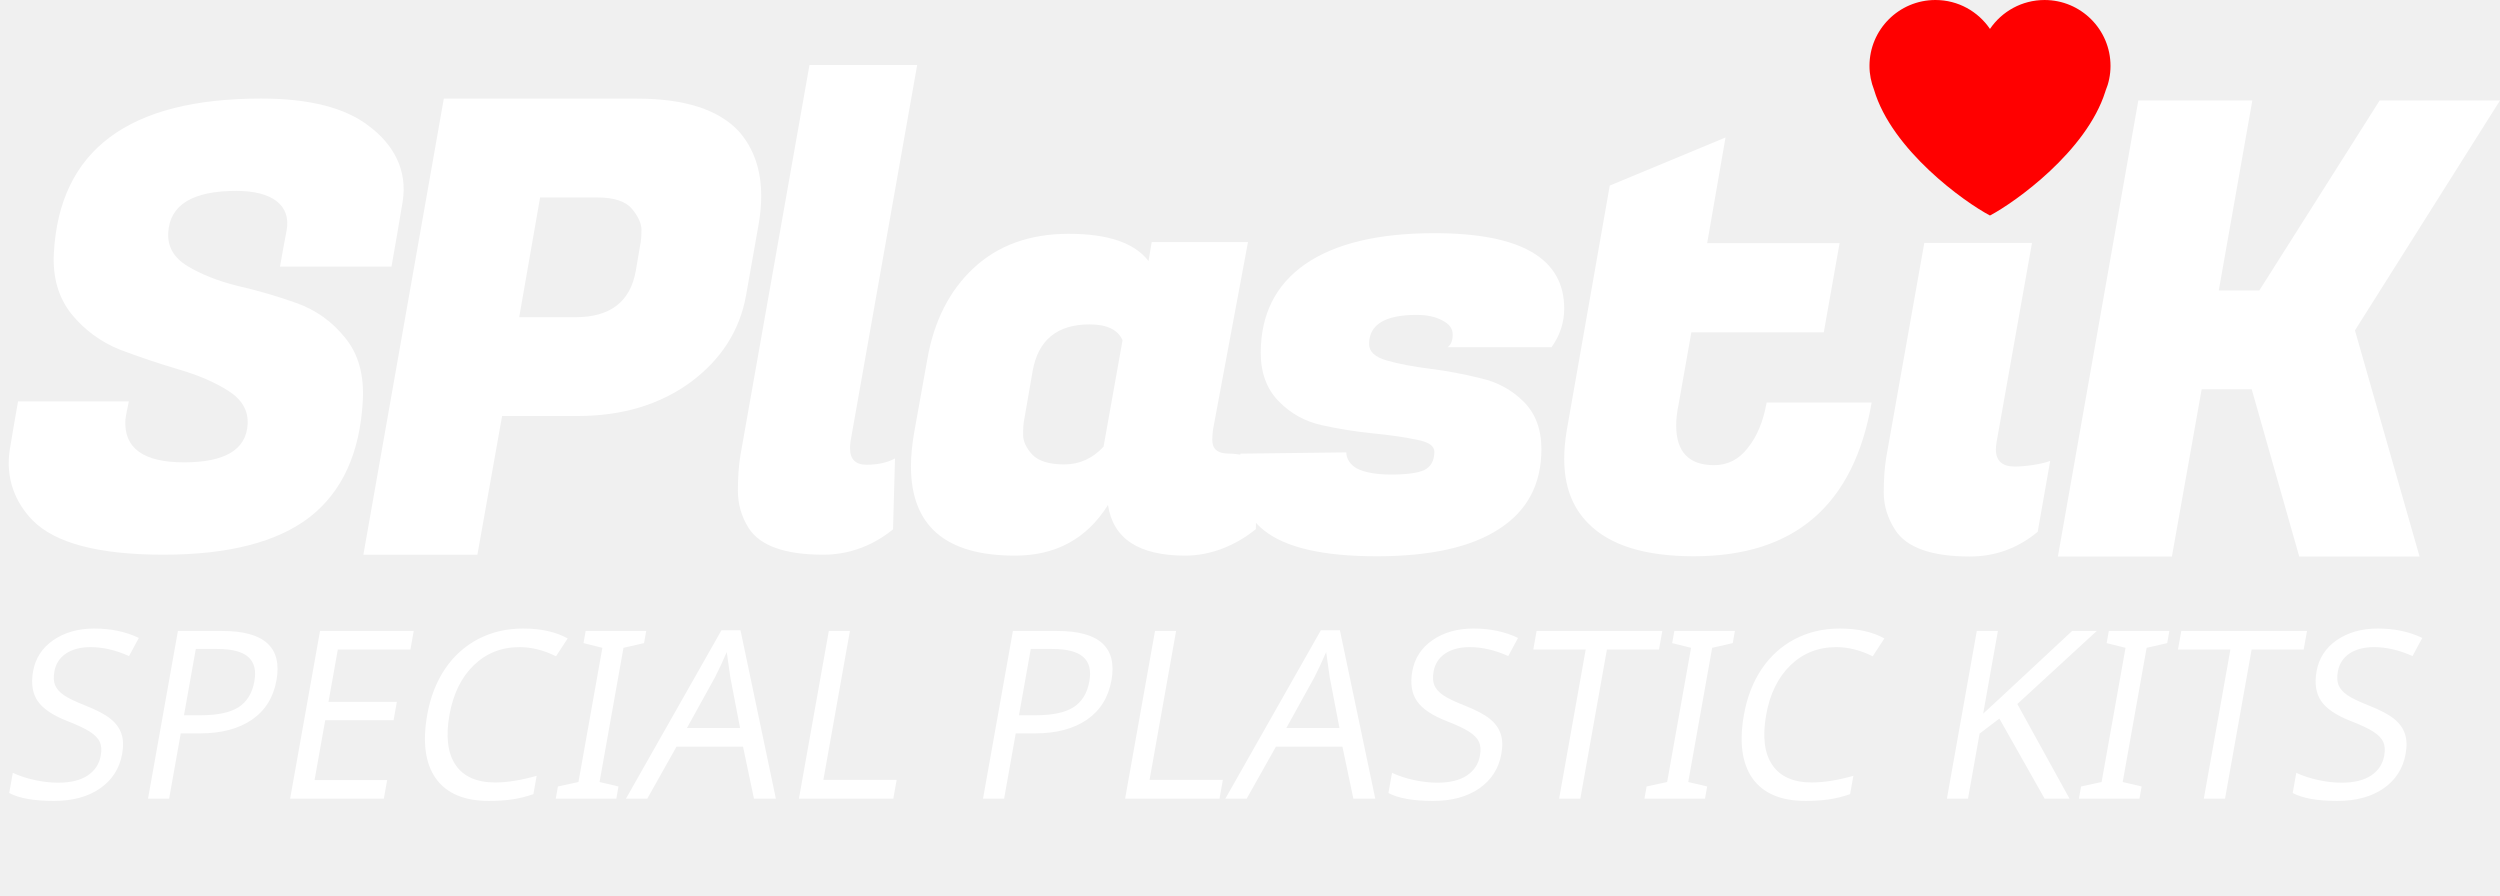
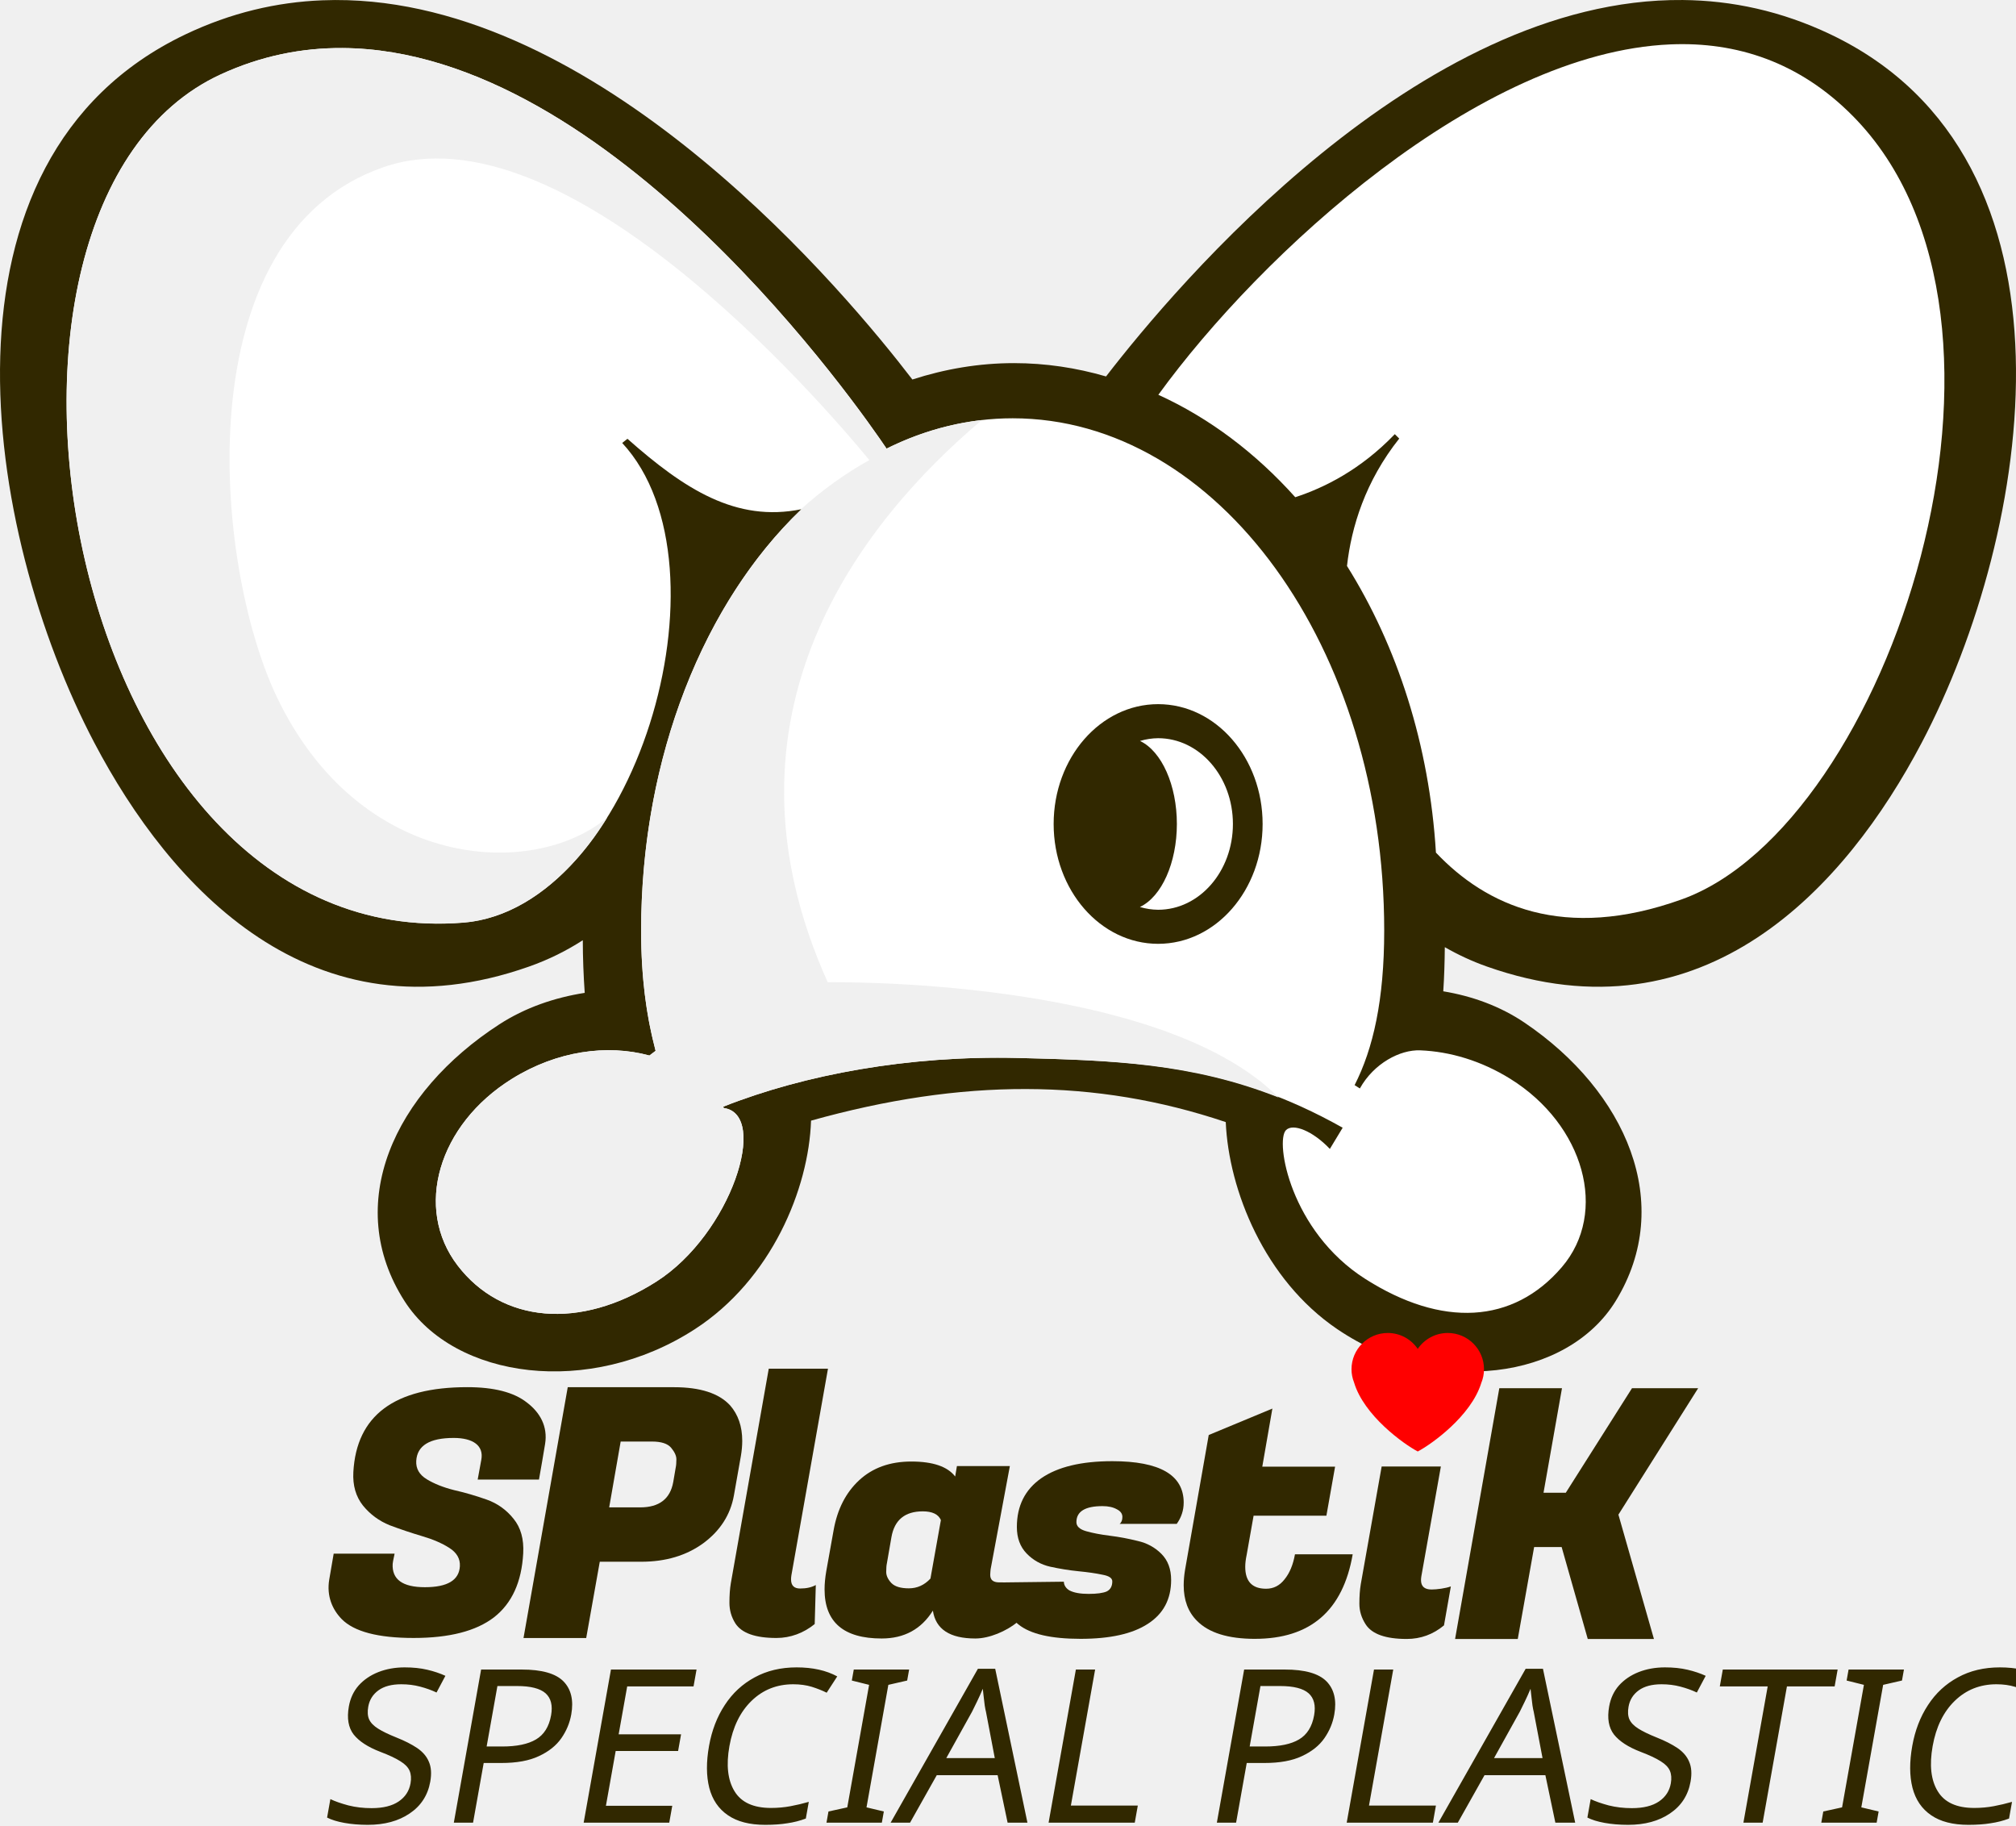
- <svg xmlns="http://www.w3.org/2000/svg" width="324.142" height="116.087" viewBox="0 0 324.142 116.087" fill="none" version="1.1" id="svg6" xml:space="preserve">
-   <defs id="defs6" />
-   <path d="m 202.811,40.007 c 0,1.807 -0.548,3.477 -1.643,5.011 h -13.471 c 0.438,-0.329 0.657,-0.876 0.657,-1.643 0,-0.767 -0.438,-1.369 -1.314,-1.807 -0.876,-0.493 -1.999,-0.739 -3.368,-0.739 -4.107,0 -6.161,1.26 -6.161,3.778 0,0.986 0.767,1.698 2.3,2.136 1.533,0.438 3.395,0.794 5.586,1.068 2.19,0.274 4.381,0.685 6.571,1.232 2.19,0.493 4.052,1.506 5.586,3.039 1.533,1.533 2.3,3.587 2.3,6.161 0,4.545 -1.834,7.995 -5.503,10.35 -3.614,2.355 -8.899,3.532 -15.853,3.532 -6.955,0 -11.828,-1.123 -14.621,-3.368 -2.19,-1.752 -3.286,-4.162 -3.286,-7.228 0,-0.876 0.082,-1.78 0.246,-2.711 l 13.718,-0.164 c 0,0.91 0.62,1.653 1.314,2.054 1.04,0.548 2.546,0.821 4.518,0.821 1.971,0 3.395,-0.192 4.271,-0.575 0.876,-0.438 1.314,-1.232 1.314,-2.382 0,-0.767 -0.767,-1.287 -2.3,-1.561 -1.533,-0.329 -3.423,-0.602 -5.668,-0.821 -2.19,-0.219 -4.408,-0.575 -6.653,-1.068 -2.19,-0.493 -4.052,-1.533 -5.586,-3.121 -1.533,-1.588 -2.3,-3.669 -2.3,-6.243 0,-4.983 1.917,-8.816 5.75,-11.5 3.888,-2.683 9.474,-4.025 16.757,-4.025 11.226,0 16.839,3.258 16.839,9.775 z" style="fill:#ffffff;fill-opacity:1;stroke:none;stroke-width:3.423" id="path2" />
-   <path d="m 110.212,58.12 c 0,1.424 0.712,2.136 2.136,2.136 1.479,0 2.711,-0.274 3.696,-0.821 l -0.257,9.201 c -2.628,2.136 -5.739,3.284 -9.025,3.284 -4.983,0 -8.214,-1.15 -9.693,-3.45 -0.931,-1.479 -1.396,-3.094 -1.396,-4.846 0,-1.752 0.11,-3.286 0.329,-4.6 L 104.955,8.424 h 13.964 l -8.625,48.71 c -0.055,0.329 -0.082,0.657 -0.082,0.986 z" fill="#ffffff" id="path6" style="fill:#ffffff;fill-opacity:1;stroke:none;stroke-width:3.423" />
-   <path d="m 250.941,-2.4473504e-6 c -4.721,0 -8.55,3.829 -8.55,8.55 0,1.088 0.218,2.124 0.588,3.082 2.317,7.843 11.72,14.567 15.034,16.311 3.279,-1.726 12.514,-8.327 14.954,-16.063 0.066,-0.211 0.13,-0.422 0.187,-0.635 -0.046,0.174 -0.094,0.349 -0.147,0.521 0.404,-0.993 0.635,-2.077 0.635,-3.215 0,-4.721 -3.829,-8.55 -8.55,-8.55 -2.942,0 -5.541,1.487 -7.079,3.75 C 256.476,1.488 253.883,-2.4473504e-6 250.941,-2.4473504e-6 Z" style="fill:#ff0000;stroke-width:3.423" id="path8" />
-   <path d="m 261.245,60.491 c 1.259,0 3.357,-0.274 4.575,-0.729 l -1.618,9.189 c -2.574,2.136 -5.503,3.204 -8.789,3.204 -4.983,0 -8.214,-1.15 -9.693,-3.45 -0.986,-1.533 -1.479,-3.149 -1.479,-4.846 0,-1.752 0.11,-3.286 0.329,-4.6 l 4.928,-27.764 h 13.964 l -4.6,25.874 c -0.055,0.329 -0.082,0.63 -0.082,0.904 0,1.479 0.821,2.218 2.464,2.218 z" fill="#ffffff" id="path9" style="fill:#ffffff;fill-opacity:1;stroke:none;stroke-width:3.423" />
-   <path d="m 16.256,54.44 c -0.201,3.671 2.333,5.507 7.6,5.507 5.321,0 8.071,-1.649 8.252,-4.948 0.096,-1.756 -0.73,-3.193 -2.478,-4.31 C 27.883,49.572 25.725,48.641 23.159,47.896 20.646,47.151 18.111,46.299 15.557,45.342 13.058,44.331 10.961,42.788 9.265,40.713 7.572,38.584 6.812,35.95 6.983,32.811 7.713,19.456 16.672,12.778 33.858,12.778 c 6.279,0 10.949,1.197 14.01,3.592 3.118,2.341 5.013,5.663 4.332,9.817 -0.487,2.97 -0.92,5.427 -1.441,8.38 H 36.304 c 0.266,-1.505 0.508,-2.883 0.846,-4.629 0.657,-3.401 -1.978,-5.188 -6.5,-5.188 -5.693,0 -8.639,1.809 -8.837,5.427 -0.099,1.809 0.727,3.246 2.478,4.31 1.751,1.064 3.886,1.916 6.405,2.554 2.575,0.585 5.142,1.33 7.699,2.235 2.558,0.905 4.683,2.421 6.376,4.549 1.696,2.075 2.452,4.789 2.269,8.141 -0.369,6.758 -2.666,11.786 -6.89,15.085 -4.221,3.246 -10.535,4.869 -18.942,4.869 -8.407,0 -14.072,-1.49 -16.995,-4.47 C 2.046,65.215 0.651,62.083 1.286,58.192 1.652,55.948 1.974,54.124 2.34,52.046 h 14.366 c -0.145,0.822 -0.367,1.583 -0.45,2.394 z" style="fill:#ffffff;fill-opacity:1;stroke:none;stroke-width:3.326" id="path18" />
-   <path d="M 74.875,53.941 H 65.101 L 61.897,71.929 H 47.112 L 57.544,12.788 h 25.053 c 6.188,0 10.596,1.424 13.225,4.271 1.917,2.19 2.875,4.983 2.875,8.378 0,1.15 -0.11,2.355 -0.329,3.614 l -1.643,9.282 c -0.821,4.545 -3.231,8.296 -7.228,11.253 -3.998,2.902 -8.871,4.353 -14.621,4.353 z m 2.546,-28.339 h -7.393 l -2.711,15.525 h 7.311 c 4.49,0 7.092,-1.999 7.803,-5.996 l 0.575,-3.368 c 0.11,-0.493 0.164,-1.15 0.164,-1.971 0,-0.821 -0.411,-1.725 -1.232,-2.711 -0.821,-0.986 -2.327,-1.479 -4.518,-1.479 z" style="fill:#ffffff;fill-opacity:1;stroke:none;stroke-width:3.423" id="path19" />
-   <path d="m 324.142,13.025 -18.806,29.812 8.377,29.319 H 298.11 L 291.95,50.474 h -6.488 l -3.86,21.681 h -14.783 l 10.43,-59.13 h 14.783 l -4.353,24.638 h 5.256 l 15.604,-24.638 z" style="fill:#ffffff;fill-opacity:1;stroke:none;stroke-width:3.422" id="path20" />
-   <path d="m 219.625,72.124 c -6.343,0 -10.909,-1.422 -13.697,-4.265 -2.078,-2.078 -3.117,-4.867 -3.117,-8.366 0,-1.148 0.11,-2.379 0.328,-3.691 l 5.577,-31.742 15.01,-6.234 -2.379,13.697 h 17.17 l -2.051,11.565 h -17.17 l -1.64,9.268 c -0.219,1.039 -0.328,1.968 -0.328,2.789 0,3.445 1.64,5.167 4.921,5.167 1.75,0 3.199,-0.738 4.347,-2.215 1.203,-1.476 2.023,-3.445 2.461,-5.905 h 13.615 c -2.297,13.287 -9.979,19.931 -23.048,19.931 z" style="fill:#ffffff;fill-opacity:1;stroke:none;stroke-width:3.417" id="path21" />
-   <path d="m 159.331,58.809 c 1.479,0 2.711,0.566 3.696,0.018 l -0.198,9.779 c -2.629,2.136 -5.864,3.436 -9.15,3.436 -6.024,0 -9.364,-2.19 -10.021,-6.571 -2.738,4.381 -6.763,6.571 -12.075,6.571 -8.981,0 -13.471,-3.861 -13.471,-11.582 0,-1.314 0.137,-2.765 0.411,-4.353 l 1.725,-9.61 c 0.876,-4.928 2.875,-8.844 5.996,-11.746 3.176,-2.957 7.283,-4.436 12.321,-4.436 5.093,0 8.543,1.177 10.35,3.532 l 0.411,-2.464 h 12.485 l -4.534,24.306 c -0.055,0.329 -0.054,0.658 -0.082,0.986 -0.078,0.926 0.053,2.136 2.136,2.136 z M 132.815,54.3 c -0.11,0.493 -0.164,1.177 -0.164,2.054 0,0.876 0.411,1.752 1.232,2.629 0.821,0.821 2.19,1.232 4.107,1.232 1.971,0 3.669,-0.767 5.093,-2.3 l 2.464,-13.8 c -0.602,-1.369 -2.026,-2.054 -4.271,-2.054 -4.217,0 -6.681,2.026 -7.393,6.078 z" style="fill:#ffffff;fill-opacity:1;stroke:none;stroke-width:3.423" id="path22" />
-   <path d="m 15.841,97.734 q -0.506,2.84 -2.85,4.476 -2.344,1.636 -6.002,1.636 -3.866,0 -5.795,-1.026 l 0.467,-2.617 q 1.277,0.595 2.852,0.937 1.59,0.342 3.017,0.342 2.439,0 3.84,-0.937 1.401,-0.937 1.693,-2.573 0.194,-1.086 -0.128,-1.785 Q 12.613,95.489 11.666,94.879 10.733,94.269 8.745,93.496 5.922,92.395 4.893,90.908 3.867,89.406 4.289,87.042 q 0.453,-2.543 2.625,-4.045 2.186,-1.502 5.309,-1.502 3.257,0 5.776,1.219 l -1.267,2.35 q -2.589,-1.16 -4.998,-1.16 -1.933,0 -3.182,0.833 -1.234,0.833 -1.502,2.335 -0.191,1.071 0.098,1.785 0.307,0.699 1.14,1.279 0.848,0.58 2.738,1.324 2.265,0.892 3.304,1.74 1.041,0.833 1.41,1.933 0.372,1.086 0.101,2.602 z m 20.006,-9.532 q -0.594,3.331 -3.187,5.116 -2.591,1.77 -6.725,1.77 H 23.436 l -1.508,8.462 h -2.736 l 3.876,-21.741 h 5.755 q 8.164,0 7.024,6.395 z m -11.992,4.536 h 2.186 q 3.242,0 4.885,-1.041 1.646,-1.056 2.059,-3.376 0.374,-2.097 -0.794,-3.138 -1.168,-1.041 -4.038,-1.041 h -2.766 z m 25.911,10.811 H 37.617 l 3.876,-21.741 h 12.15 l -0.429,2.409 h -9.413 l -1.209,6.781 h 8.863 l -0.424,2.379 h -8.863 l -1.384,7.763 h 9.413 z M 67.366,83.904 q -3.51,0 -5.936,2.35 -2.426,2.35 -3.153,6.424 -0.75,4.209 0.79,6.499 1.543,2.275 5.141,2.275 2.32,0 5.373,-0.863 l -0.424,2.379 q -1.473,0.506 -2.784,0.684 -1.313,0.193 -2.979,0.193 -4.803,0 -6.886,-2.915 -2.065,-2.93 -1.111,-8.283 0.599,-3.361 2.284,-5.889 1.7,-2.528 4.308,-3.896 2.623,-1.368 5.835,-1.368 3.45,0 5.78,1.279 l -1.514,2.32 Q 69.701,83.904 67.366,83.904 Z m 12.544,19.645 h -7.852 l 0.281,-1.576 2.661,-0.58 3.102,-17.399 -2.449,-0.61 0.281,-1.576 h 7.852 l -0.281,1.576 -2.667,0.61 -3.102,17.399 2.454,0.58 z m 17.845,0 -1.416,-6.737 h -8.625 l -3.788,6.737 H 81.159 L 93.542,81.718 h 2.469 l 4.585,21.831 z M 95.953,94.388 94.689,87.8 94.228,84.543 q -0.764,1.785 -1.517,3.257 l -3.643,6.588 z m 7.632,9.161 3.876,-21.741 h 2.736 l -3.441,19.303 h 9.503 l -0.435,2.439 z m 40.523,-15.347 q -0.594,3.331 -3.187,5.116 -2.591,1.77 -6.725,1.77 h -2.498 l -1.508,8.462 h -2.736 l 3.876,-21.741 h 5.755 q 8.164,0 7.024,6.395 z m -11.992,4.536 h 2.186 q 3.242,0 4.885,-1.041 1.646,-1.056 2.059,-3.376 0.374,-2.097 -0.794,-3.138 -1.168,-1.041 -4.038,-1.041 h -2.766 z m 13.762,10.811 3.876,-21.741 h 2.736 l -3.441,19.303 h 9.503 l -0.435,2.439 z m 29.593,0 -1.416,-6.737 h -8.625 l -3.788,6.737 h -2.766 L 171.258,81.718 h 2.469 l 4.585,21.831 z m -1.802,-9.161 -1.264,-6.588 -0.46,-3.257 q -0.764,1.785 -1.517,3.257 l -3.643,6.588 z m 20.996,3.346 q -0.506,2.84 -2.85,4.476 -2.344,1.636 -6.002,1.636 -3.866,0 -5.795,-1.026 l 0.467,-2.617 q 1.277,0.595 2.852,0.937 1.59,0.342 3.017,0.342 2.439,0 3.84,-0.937 1.401,-0.937 1.693,-2.573 0.194,-1.086 -0.128,-1.785 -0.322,-0.699 -1.269,-1.309 -0.932,-0.61 -2.921,-1.383 -2.823,-1.1 -3.851,-2.588 -1.026,-1.502 -0.605,-3.866 0.453,-2.543 2.625,-4.045 2.186,-1.502 5.309,-1.502 3.257,0 5.776,1.219 l -1.266,2.35 q -2.589,-1.16 -4.998,-1.16 -1.933,0 -3.182,0.833 -1.234,0.833 -1.502,2.335 -0.191,1.071 0.098,1.785 0.307,0.699 1.14,1.279 0.848,0.58 2.738,1.324 2.265,0.892 3.304,1.74 1.041,0.833 1.41,1.933 0.372,1.086 0.101,2.602 z m 10.236,5.815 h -2.751 l 3.446,-19.332 h -6.796 l 0.429,-2.409 h 16.299 l -0.429,2.409 h -6.751 z m 16.165,0 h -7.852 l 0.281,-1.576 2.661,-0.58 3.102,-17.399 -2.449,-0.61 0.281,-1.576 h 7.852 l -0.281,1.576 -2.667,0.61 -3.102,17.399 2.454,0.58 z m 17.02,-19.645 q -3.51,0 -5.936,2.35 -2.426,2.35 -3.153,6.424 -0.75,4.209 0.79,6.499 1.543,2.275 5.141,2.275 2.32,0 5.373,-0.863 l -0.424,2.379 q -1.473,0.506 -2.784,0.684 -1.313,0.193 -2.979,0.193 -4.803,0 -6.886,-2.915 -2.065,-2.93 -1.111,-8.283 0.599,-3.361 2.284,-5.889 1.7,-2.528 4.308,-3.896 2.623,-1.368 5.835,-1.368 3.45,0 5.78,1.279 l -1.514,2.32 q -2.39,-1.19 -4.725,-1.19 z m 30.24,19.645 h -3.227 l -5.868,-10.38 -2.563,1.948 -1.503,8.432 h -2.736 l 3.876,-21.741 h 2.736 l -1.911,10.722 2.242,-2.067 9.291,-8.655 h 3.197 l -10.299,9.473 z m 9.071,0 h -7.852 l 0.281,-1.576 2.661,-0.58 3.102,-17.399 -2.449,-0.61 0.281,-1.576 h 7.852 l -0.281,1.576 -2.667,0.61 -3.102,17.399 2.454,0.58 z m 11.094,0 h -2.751 l 3.446,-19.332 h -6.796 l 0.429,-2.409 h 16.299 l -0.429,2.409 h -6.751 z m 23.418,-5.815 q -0.506,2.84 -2.85,4.476 -2.344,1.636 -6.002,1.636 -3.866,0 -5.795,-1.026 l 0.467,-2.617 q 1.277,0.595 2.852,0.937 1.59,0.342 3.017,0.342 2.439,0 3.84,-0.937 1.401,-0.937 1.693,-2.573 0.194,-1.086 -0.128,-1.785 -0.322,-0.699 -1.269,-1.309 -0.932,-0.61 -2.921,-1.383 -2.823,-1.1 -3.851,-2.588 -1.026,-1.502 -0.605,-3.866 0.453,-2.543 2.625,-4.045 2.186,-1.502 5.309,-1.502 3.257,0 5.776,1.219 l -1.266,2.35 q -2.589,-1.16 -4.998,-1.16 -1.933,0 -3.182,0.833 -1.234,0.833 -1.502,2.335 -0.191,1.071 0.098,1.785 0.307,0.699 1.14,1.279 0.848,0.58 2.738,1.324 2.265,0.892 3.304,1.74 1.041,0.833 1.41,1.933 0.372,1.086 0.101,2.602 z" id="text22" style="font-size:30.191px;font-family:'Alumni Sans';-inkscape-font-specification:'Alumni Sans, @wght=300';font-variation-settings:'wght' 300;fill:#ffffff;stroke-width:8.436" aria-label="SPECIAL PLASTIC KITS" />
+ <svg xmlns="http://www.w3.org/2000/svg" width="160.475mm" height="145.269mm" viewBox="0 0 160.475 145.269" version="1.1" id="svg1" xml:space="preserve">
+   <defs id="defs1" />
+   <g id="layer3" style="display:inline" transform="translate(-24.749,-110.1167)">
+     <path d="m 158.699,110.118 c -21.011,-0.195 -40.359,22.762 -45.908,29.959 -2.364,-0.688 -4.815,-1.06 -7.333,-1.06 -2.787,0 -5.49,0.466 -8.084,1.303 -5.226,-6.82 -24.167,-29.551 -44.954,-30.188 -0.671,-0.021 -1.343,-0.018 -2.017,0.009 -3.609,0.143 -7.261,0.982 -10.895,2.714 -20.821,9.919 -16.065,39.6 -7.253,56.371 6.035,11.487 17.306,23.923 34.612,17.815 1.578,-0.557 2.994,-1.268 4.273,-2.095 0.002,1.413 0.058,2.81 0.153,4.19 -2.392,0.375 -4.732,1.169 -6.799,2.507 -8.39,5.434 -12.488,14.321 -7.537,22.034 3.982,6.204 14.71,7.662 23.099,2.228 6.105,-3.954 9.075,-11.186 9.252,-16.6 12.024,-3.365 22.628,-3.381 33.012,0.116 0.233,5.415 3.084,12.551 8.871,16.474 8.052,5.459 18.348,3.994 22.17,-2.238 4.751,-7.748 0.818,-16.675 -7.234,-22.134 -1.974,-1.338 -4.209,-2.133 -6.493,-2.511 0.078,-1.158 0.111,-2.332 0.123,-3.513 1.032,0.591 2.14,1.115 3.35,1.542 17.306,6.108 28.577,-6.328 34.612,-17.815 8.811,-16.772 13.568,-46.452 -7.253,-56.371 -3.928,-1.871 -7.876,-2.701 -11.767,-2.737 z" style="display:inline;opacity:1;fill:#312800;fill-opacity:1;stroke:none;stroke-width:0.529" id="path14" />
+   </g>
+   <g id="layer2" style="display:inline" transform="translate(-24.749,-110.1167)">
+     <path d="m 157.712,113.65 c -15.212,0.642 -32.589,16.628 -40.758,27.887 4.054,1.846 7.739,4.626 10.898,8.151 2.284,-0.742 5.198,-2.178 7.924,-5.017 l 0.353,0.35 c -2.701,3.399 -3.809,7.03 -4.159,10.14 4.002,6.383 6.558,14.233 7.08,22.811 3.981,4.21 10.163,7.096 19.564,3.724 16.493,-5.917 29.707,-46.1 13.616,-62.352 -4.254,-4.297 -9.252,-5.917 -14.517,-5.694 z" style="opacity:1;fill:#ffffff;fill-opacity:1;stroke:none;stroke-width:0.529" id="path7" />
+     <path d="m 52.015,113.94 c -3.222,-0.021 -6.472,0.615 -9.692,2.096 -22.652,10.42 -12.641,70.09 19.326,67.505 13.569,-1.097 21.746,-28.33 12.627,-38.171 l 0.419,-0.33 c 4.524,4.001 8.635,6.666 13.852,5.603 -7.708,7.359 -12.76,19.631 -12.76,33.535 -4e-6,3.92 0.466,7.022 1.151,9.57 l -0.495,0.375 c -3.374,-0.92 -7.371,-0.364 -10.936,1.852 -5.882,3.656 -7.819,10.311 -4.327,14.865 3.492,4.554 9.708,5.175 15.824,1.271 5.952,-3.799 8.994,-13.305 5.356,-13.811 l -0.039,-0.106 c 6.503,-2.572 14.784,-4.082 23.433,-3.877 9.464,0.225 16.909,0.507 25.872,5.552 l -1.02,1.687 c -1.358,-1.435 -2.939,-2.066 -3.496,-1.491 -0.862,0.891 0.344,8.025 6.296,11.824 6.116,3.904 11.791,3.6 15.665,-0.922 3.733,-4.358 1.777,-11.336 -4.105,-14.992 -2.303,-1.432 -4.787,-2.17 -7.167,-2.265 -1.596,-0.064 -3.689,1.031 -4.804,3.033 l -0.418,-0.264 c 1.478,-2.904 2.356,-6.761 2.356,-12.301 0,-22.517 -13.241,-40.771 -29.573,-40.771 -3.525,0 -6.905,0.855 -10.04,2.415 -1.962,-2.916 -21.875,-31.739 -43.304,-31.882 z" style="opacity:1;fill:#ffffff;fill-opacity:1;stroke:none;stroke-width:0.53" id="path8" />
+     <path id="path15" style="display:inline;fill:#312800;fill-opacity:1;stroke:none;stroke-width:0.545;stroke-dasharray:none;stroke-opacity:1" d="m 116.937,166.158 a 8.317,9.537 0 0 0 -8.317,9.537 8.317,9.537 0 0 0 8.317,9.538 8.317,9.537 0 0 0 8.317,-9.538 8.317,9.537 0 0 0 -8.317,-9.537 z m 0,2.71 a 5.953,6.827 0 0 1 5.953,6.827 5.953,6.827 0 0 1 -5.953,6.827 5.953,6.827 0 0 1 -1.451,-0.22 4.01,6.861 0 0 0 2.943,-6.607 4.01,6.861 0 0 0 -2.935,-6.609 5.953,6.827 0 0 1 1.443,-0.218 z" />
+   </g>
+   <g id="layer4" style="display:inline" transform="translate(-24.749,-80.93083)">
+     <path d="m 52.015,84.755 c -3.222,-0.021 -6.472,0.615 -9.692,2.096 -22.652,10.42 -12.648,70.096 19.319,67.511 4.642,-0.375 8.816,-4.018 11.433,-8.355 -5.877,4.915 -19.712,4.242 -26.314,-9.657 -5.003,-10.534 -7.335,-36.649 8.526,-42.119 14.314,-4.937 34.419,18.179 38.664,23.316 -1.867,1.042 -3.706,2.337 -5.451,3.918 0.016,-0.003 0.031,-0.005 0.047,-0.008 -4.134,3.946 -7.5,9.321 -9.736,15.588 -1.934,5.418 -3.031,11.506 -3.031,17.953 -4e-6,3.745 0.432,6.728 1.067,9.21 0.03,0.116 0.053,0.247 0.084,0.36 l -0.037,0.027 -0.451,0.341 c -3.374,-0.92 -7.371,-0.364 -10.936,1.852 -5.882,3.656 -7.819,10.311 -4.327,14.865 3.492,4.554 9.708,5.175 15.824,1.271 5.952,-3.799 8.994,-13.305 5.356,-13.811 l -0.039,-0.106 c 6.503,-2.572 14.784,-4.082 23.433,-3.877 7.614,0.181 13.93,0.444 20.771,3.148 -9.587,-9.639 -35.889,-9.172 -35.889,-9.172 -9.628,-21.365 2.843,-36.779 12.222,-44.703 0.015,-0.013 0.03,-0.027 0.045,-0.039 -2.641,0.301 -5.185,1.077 -7.584,2.271 C 93.357,113.721 73.444,84.897 52.015,84.754 Z" style="display:inline;fill:#f0f0f0;fill-opacity:1;stroke:none;stroke-width:0.53;stroke-opacity:1" id="path19" />
+     <path d="m 135.216,187.019 c -1.593,0 -2.886,1.292 -2.886,2.886 0,0.367 0.073,0.717 0.199,1.04 0.782,2.647 3.956,4.916 5.074,5.505 1.107,-0.583 4.224,-2.81 5.047,-5.422 0.022,-0.071 0.044,-0.143 0.063,-0.214 -0.016,0.059 -0.032,0.118 -0.05,0.176 0.136,-0.335 0.214,-0.701 0.214,-1.085 0,-1.593 -1.292,-2.886 -2.886,-2.886 -0.993,0 -1.87,0.502 -2.389,1.266 -0.519,-0.764 -1.394,-1.266 -2.387,-1.266 z" style="fill:#ff0000;stroke-width:1.155" id="path8-1" />
+     <g id="g11" style="fill:#312800;fill-opacity:1">
+       <path d="m 118.971,200.522 c 0,0.61 -0.185,1.174 -0.554,1.691 h -4.547 c 0.148,-0.111 0.222,-0.296 0.222,-0.554 0,-0.259 -0.148,-0.462 -0.444,-0.61 -0.296,-0.166 -0.675,-0.25 -1.137,-0.25 -1.386,0 -2.079,0.425 -2.079,1.275 0,0.333 0.259,0.573 0.776,0.721 0.518,0.148 1.146,0.268 1.885,0.36 0.739,0.092 1.479,0.231 2.218,0.416 0.739,0.166 1.368,0.508 1.885,1.026 0.518,0.518 0.776,1.211 0.776,2.079 0,1.534 -0.619,2.698 -1.857,3.493 -1.22,0.795 -3.003,1.192 -5.351,1.192 -2.347,0 -3.992,-0.379 -4.935,-1.137 -0.739,-0.591 -1.109,-1.405 -1.109,-2.44 0,-0.296 0.028,-0.601 0.083,-0.915 l 4.63,-0.055 c 0,0.307 0.209,0.558 0.444,0.693 0.351,0.185 0.859,0.277 1.525,0.277 0.665,0 1.146,-0.065 1.442,-0.194 0.296,-0.148 0.444,-0.416 0.444,-0.804 0,-0.259 -0.259,-0.434 -0.776,-0.527 -0.518,-0.111 -1.155,-0.203 -1.913,-0.277 -0.739,-0.074 -1.488,-0.194 -2.246,-0.36 -0.739,-0.166 -1.368,-0.518 -1.885,-1.054 -0.518,-0.536 -0.776,-1.238 -0.776,-2.107 0,-1.682 0.647,-2.976 1.941,-3.881 1.312,-0.906 3.197,-1.358 5.656,-1.358 3.789,0 5.683,1.1 5.683,3.299 z" style="fill:#312800;fill-opacity:1;stroke:none;stroke-width:1.155" id="path2" />
+       <path d="m 87.718,206.635 c 0,0.481 0.24,0.721 0.721,0.721 0.499,0 0.915,-0.092 1.248,-0.277 l -0.087,3.105 c -0.887,0.721 -1.937,1.109 -3.046,1.109 -1.682,0 -2.772,-0.388 -3.271,-1.164 -0.314,-0.499 -0.471,-1.044 -0.471,-1.636 0,-0.591 0.037,-1.109 0.111,-1.553 L 85.943,189.862 h 4.713 l -2.911,16.44 c -0.018,0.111 -0.028,0.222 -0.028,0.333 z" fill="#ffffff" id="path6" style="fill:#312800;fill-opacity:1;stroke:none;stroke-width:1.155" />
+       <path d="m 138.694,207.435 c 0.425,0 1.133,-0.092 1.544,-0.246 l -0.546,3.101 c -0.869,0.721 -1.857,1.081 -2.966,1.081 -1.682,0 -2.772,-0.388 -3.271,-1.164 -0.333,-0.517 -0.499,-1.063 -0.499,-1.636 0,-0.591 0.037,-1.109 0.111,-1.553 l 1.663,-9.371 h 4.713 l -1.553,8.733 c -0.018,0.111 -0.028,0.213 -0.028,0.305 0,0.499 0.277,0.749 0.832,0.749 z" fill="#ffffff" id="path9" style="fill:#312800;fill-opacity:1;stroke:none;stroke-width:1.155" />
+       <path d="m 56.006,205.393 c -0.068,1.239 0.787,1.859 2.565,1.859 1.796,0 2.724,-0.557 2.785,-1.67 0.032,-0.593 -0.246,-1.078 -0.836,-1.455 -0.59,-0.377 -1.318,-0.691 -2.184,-0.943 -0.848,-0.251 -1.704,-0.539 -2.566,-0.862 -0.843,-0.341 -1.551,-0.862 -2.124,-1.562 -0.571,-0.718 -0.828,-1.607 -0.77,-2.667 0.246,-4.508 3.27,-6.762 9.071,-6.762 2.119,0 3.695,0.404 4.729,1.212 1.052,0.79 1.692,1.911 1.462,3.313 -0.164,1.002 -0.311,1.832 -0.486,2.829 h -4.879 c 0.09,-0.508 0.172,-0.973 0.286,-1.562 0.222,-1.148 -0.668,-1.751 -2.194,-1.751 -1.922,0 -2.916,0.611 -2.983,1.832 -0.033,0.611 0.245,1.095 0.836,1.455 0.591,0.359 1.312,0.647 2.162,0.862 0.869,0.198 1.735,0.449 2.599,0.754 0.863,0.305 1.581,0.817 2.152,1.535 0.572,0.7 0.828,1.616 0.766,2.748 -0.125,2.281 -0.9,3.978 -2.326,5.091 -1.425,1.095 -3.556,1.643 -6.393,1.643 -2.837,0 -4.75,-0.503 -5.736,-1.509 -0.731,-0.754 -1.202,-1.811 -0.988,-3.125 0.124,-0.757 0.232,-1.373 0.356,-2.074 h 4.849 c -0.049,0.277 -0.124,0.534 -0.152,0.808 z" style="fill:#312800;fill-opacity:1;stroke:none;stroke-width:1.122" id="path18" />
+       <path d="m 75.791,205.224 h -3.299 l -1.081,6.072 h -4.99 l 3.521,-19.961 h 8.456 c 2.089,0 3.576,0.481 4.464,1.442 0.647,0.739 0.97,1.682 0.97,2.828 0,0.388 -0.037,0.795 -0.111,1.22 l -0.554,3.133 c -0.277,1.534 -1.09,2.8 -2.44,3.798 -1.349,0.98 -2.994,1.469 -4.935,1.469 z m 0.859,-9.565 h -2.495 l -0.915,5.24 h 2.467 c 1.516,0 2.394,-0.675 2.634,-2.024 l 0.194,-1.137 c 0.037,-0.166 0.055,-0.388 0.055,-0.665 0,-0.277 -0.139,-0.582 -0.416,-0.915 -0.277,-0.333 -0.786,-0.499 -1.525,-0.499 z" style="fill:#312800;fill-opacity:1;stroke:none;stroke-width:1.155" id="path19-8" />
+       <path d="m 159.923,191.415 -6.347,10.062 2.827,9.896 h -5.267 l -2.079,-7.318 h -2.19 l -1.303,7.318 h -4.989 l 3.52,-19.957 h 4.989 l -1.469,8.316 h 1.774 l 5.267,-8.316 z" style="fill:#312800;fill-opacity:1;stroke:none;stroke-width:1.155" id="path20" />
+       <path d="m 124.647,211.362 c -2.141,0 -3.682,-0.48 -4.623,-1.44 -0.701,-0.701 -1.052,-1.643 -1.052,-2.824 0,-0.388 0.037,-0.803 0.111,-1.246 l 1.882,-10.713 5.066,-2.104 -0.803,4.623 h 5.795 l -0.692,3.903 h -5.795 l -0.554,3.128 c -0.074,0.351 -0.111,0.664 -0.111,0.941 0,1.163 0.554,1.744 1.661,1.744 0.591,0 1.08,-0.249 1.467,-0.747 0.406,-0.498 0.683,-1.163 0.83,-1.993 h 4.595 c -0.775,4.485 -3.368,6.727 -7.779,6.727 z" style="fill:#312800;fill-opacity:1;stroke:none;stroke-width:1.153" id="path21" />
+       <path d="m 104.296,206.868 c 0.499,0 0.786,0.01 1.248,0.006 l 0.19,3.16 c -0.887,0.721 -2.237,1.3 -3.345,1.3 -2.033,0 -3.161,-0.739 -3.382,-2.218 -0.924,1.479 -2.283,2.218 -4.075,2.218 -3.031,0 -4.547,-1.303 -4.547,-3.909 0,-0.444 0.046,-0.933 0.139,-1.469 l 0.582,-3.244 c 0.296,-1.663 0.97,-2.985 2.024,-3.965 1.072,-0.998 2.458,-1.497 4.159,-1.497 1.719,0 2.883,0.397 3.493,1.192 l 0.139,-0.832 h 4.214 l -1.53,8.204 c -0.018,0.111 -0.018,0.222 -0.028,0.333 -0.026,0.312 0.018,0.721 0.721,0.721 z m -8.949,-1.522 c -0.037,0.166 -0.055,0.397 -0.055,0.693 0,0.296 0.139,0.591 0.416,0.887 0.277,0.277 0.739,0.416 1.386,0.416 0.665,0 1.238,-0.259 1.719,-0.776 l 0.832,-4.658 c -0.203,-0.462 -0.684,-0.693 -1.442,-0.693 -1.423,0 -2.255,0.684 -2.495,2.052 z" style="fill:#312800;fill-opacity:1;stroke:none;stroke-width:1.155" id="path22" />
+       <text xml:space="preserve" style="font-style:normal;font-variant:normal;font-weight:normal;font-stretch:normal;font-size:17.085px;font-family:'Alumni Sans';-inkscape-font-specification:'Alumni Sans, @wght=300';font-variant-ligatures:normal;font-variant-caps:normal;font-variant-numeric:normal;font-variant-east-asian:normal;font-variation-settings:'wght' 300;text-align:start;writing-mode:lr-tb;direction:ltr;text-anchor:start;fill:#312800;fill-opacity:1;stroke:none;stroke-width:2.847" x="90.124" y="225.995" id="text22" transform="skewX(-10.1077)">
+         <tspan id="tspan22" x="90.124" y="225.995" style="font-style:normal;font-variant:normal;font-weight:normal;font-stretch:normal;font-size:17.085px;font-family:'Alumni Sans';-inkscape-font-specification:'Alumni Sans, @wght=300';font-variant-ligatures:normal;font-variant-caps:normal;font-variant-numeric:normal;font-variant-east-asian:normal;font-variation-settings:'wght' 300;fill:#312800;fill-opacity:1;stroke-width:2.847">SPECIAL PLASTIC KITS</tspan>
+       </text>
+     </g>
+   </g>
</svg>
